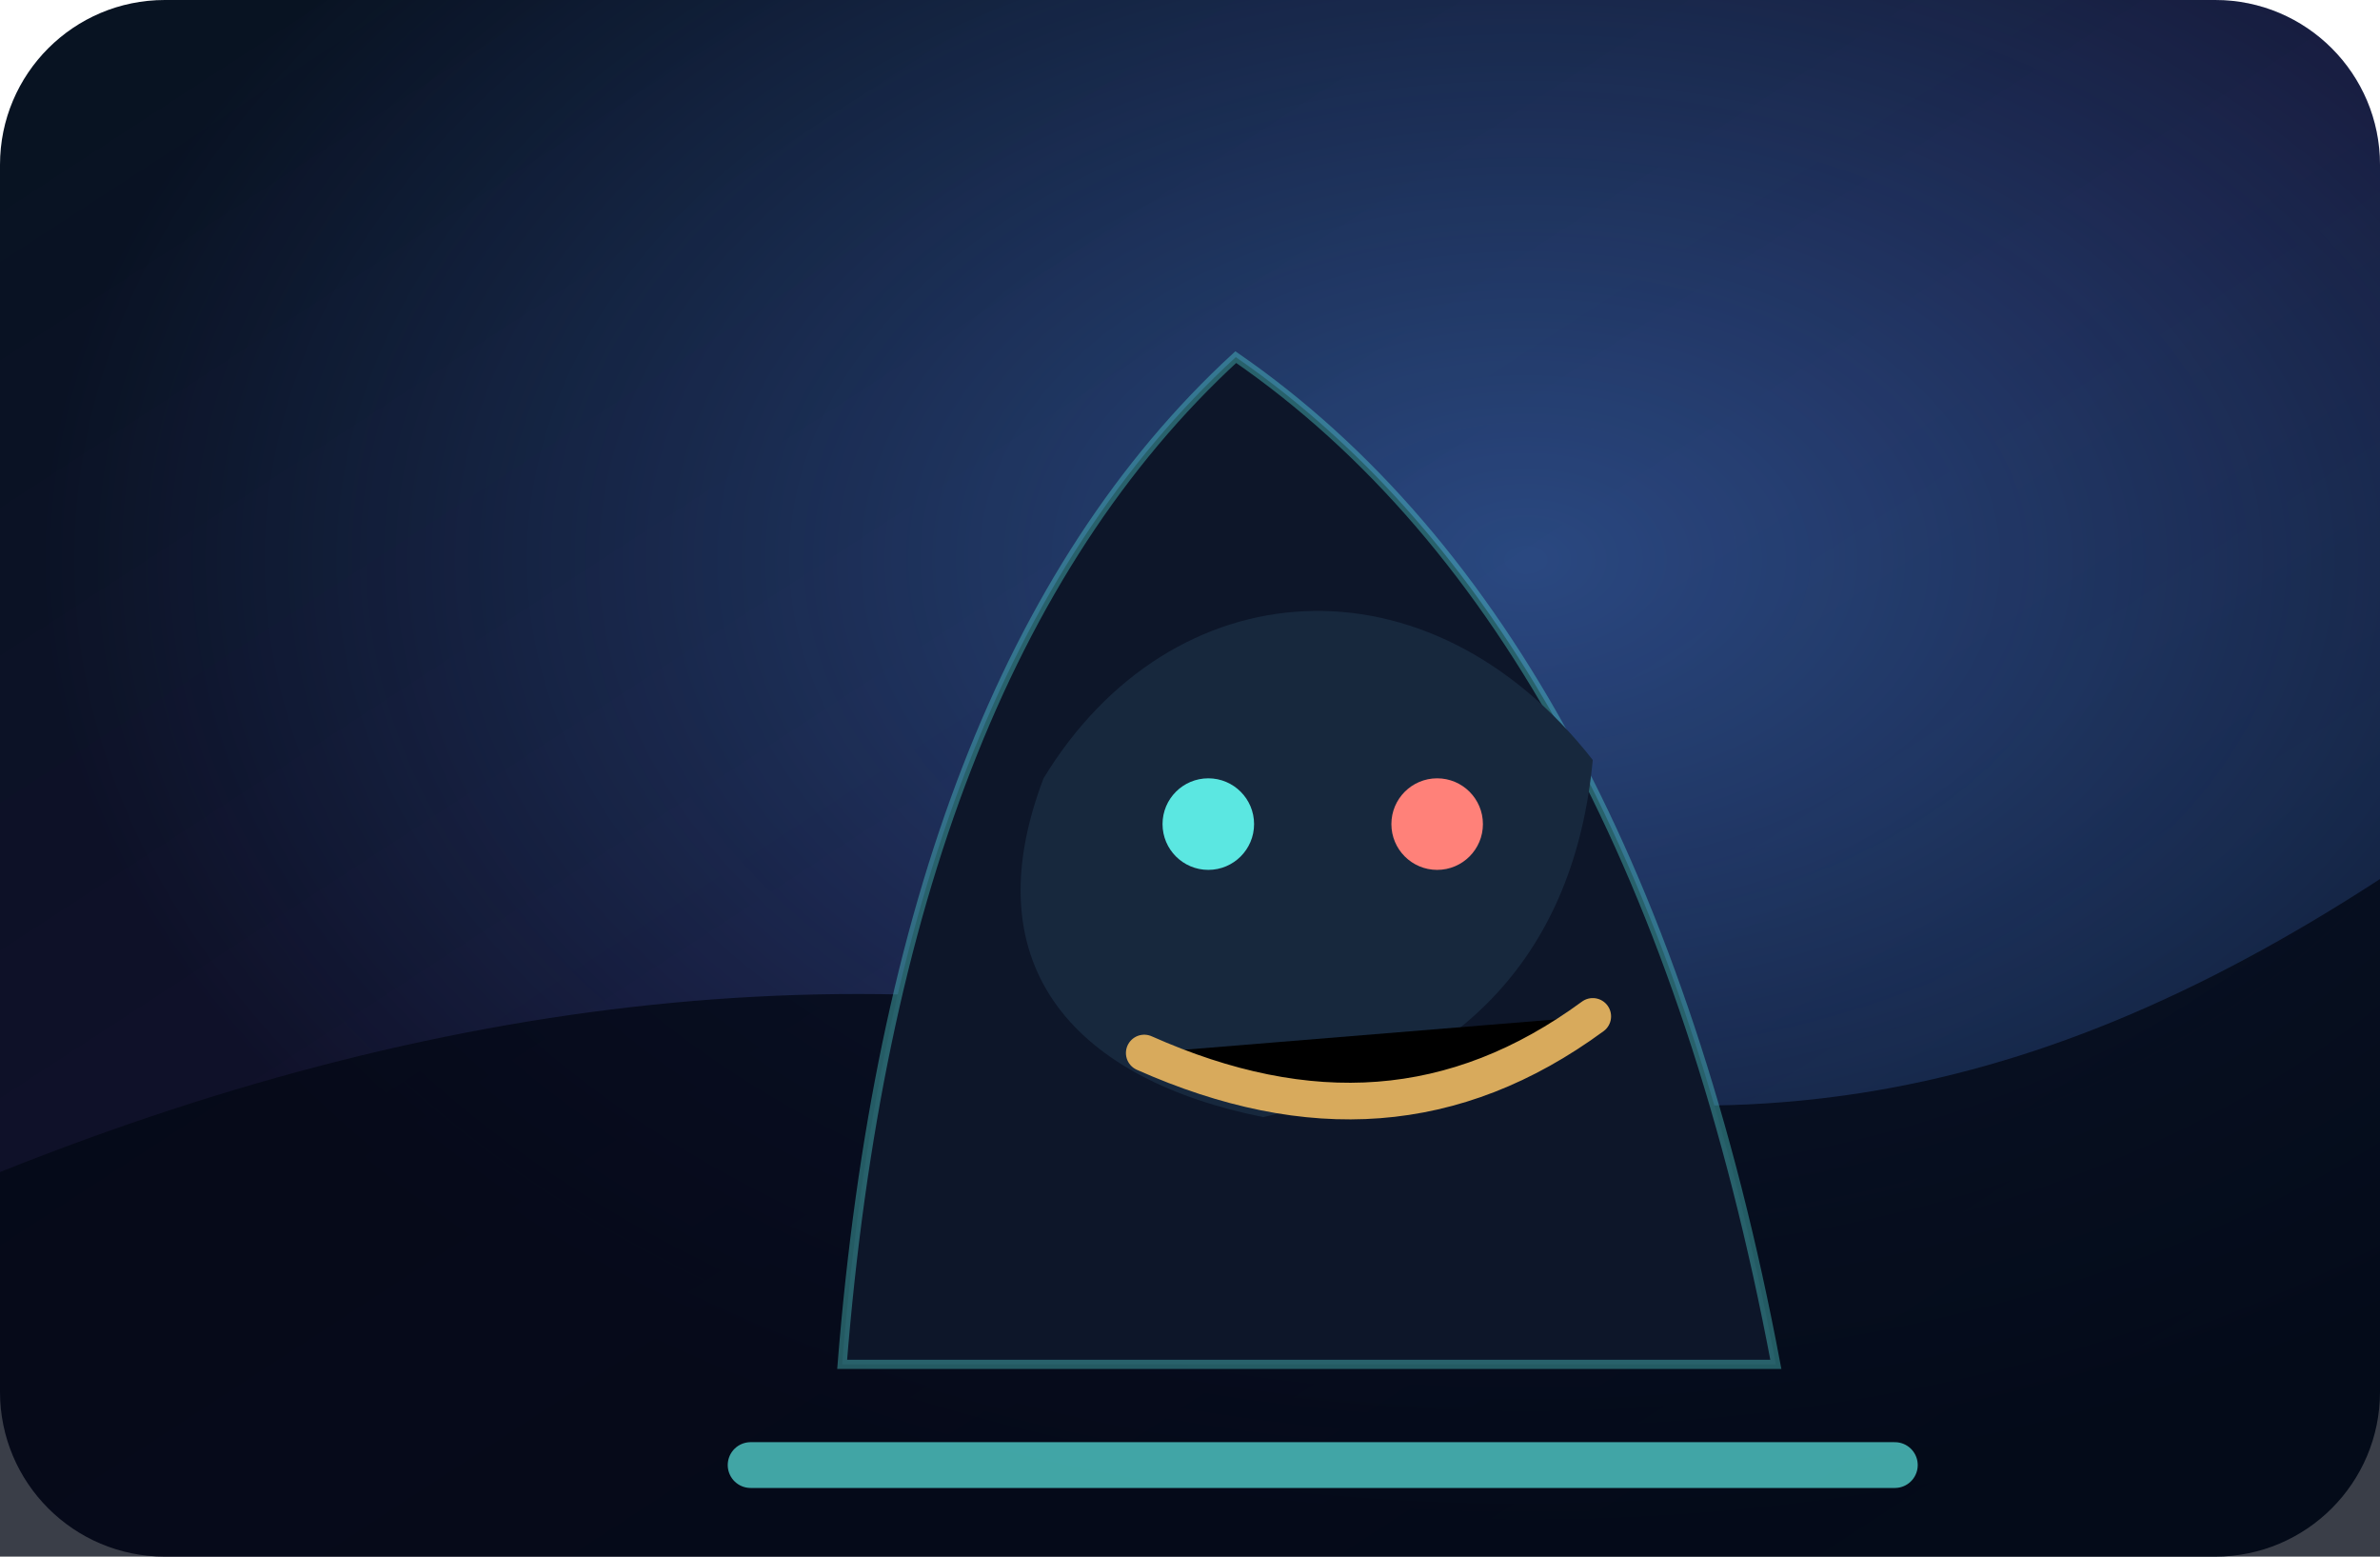
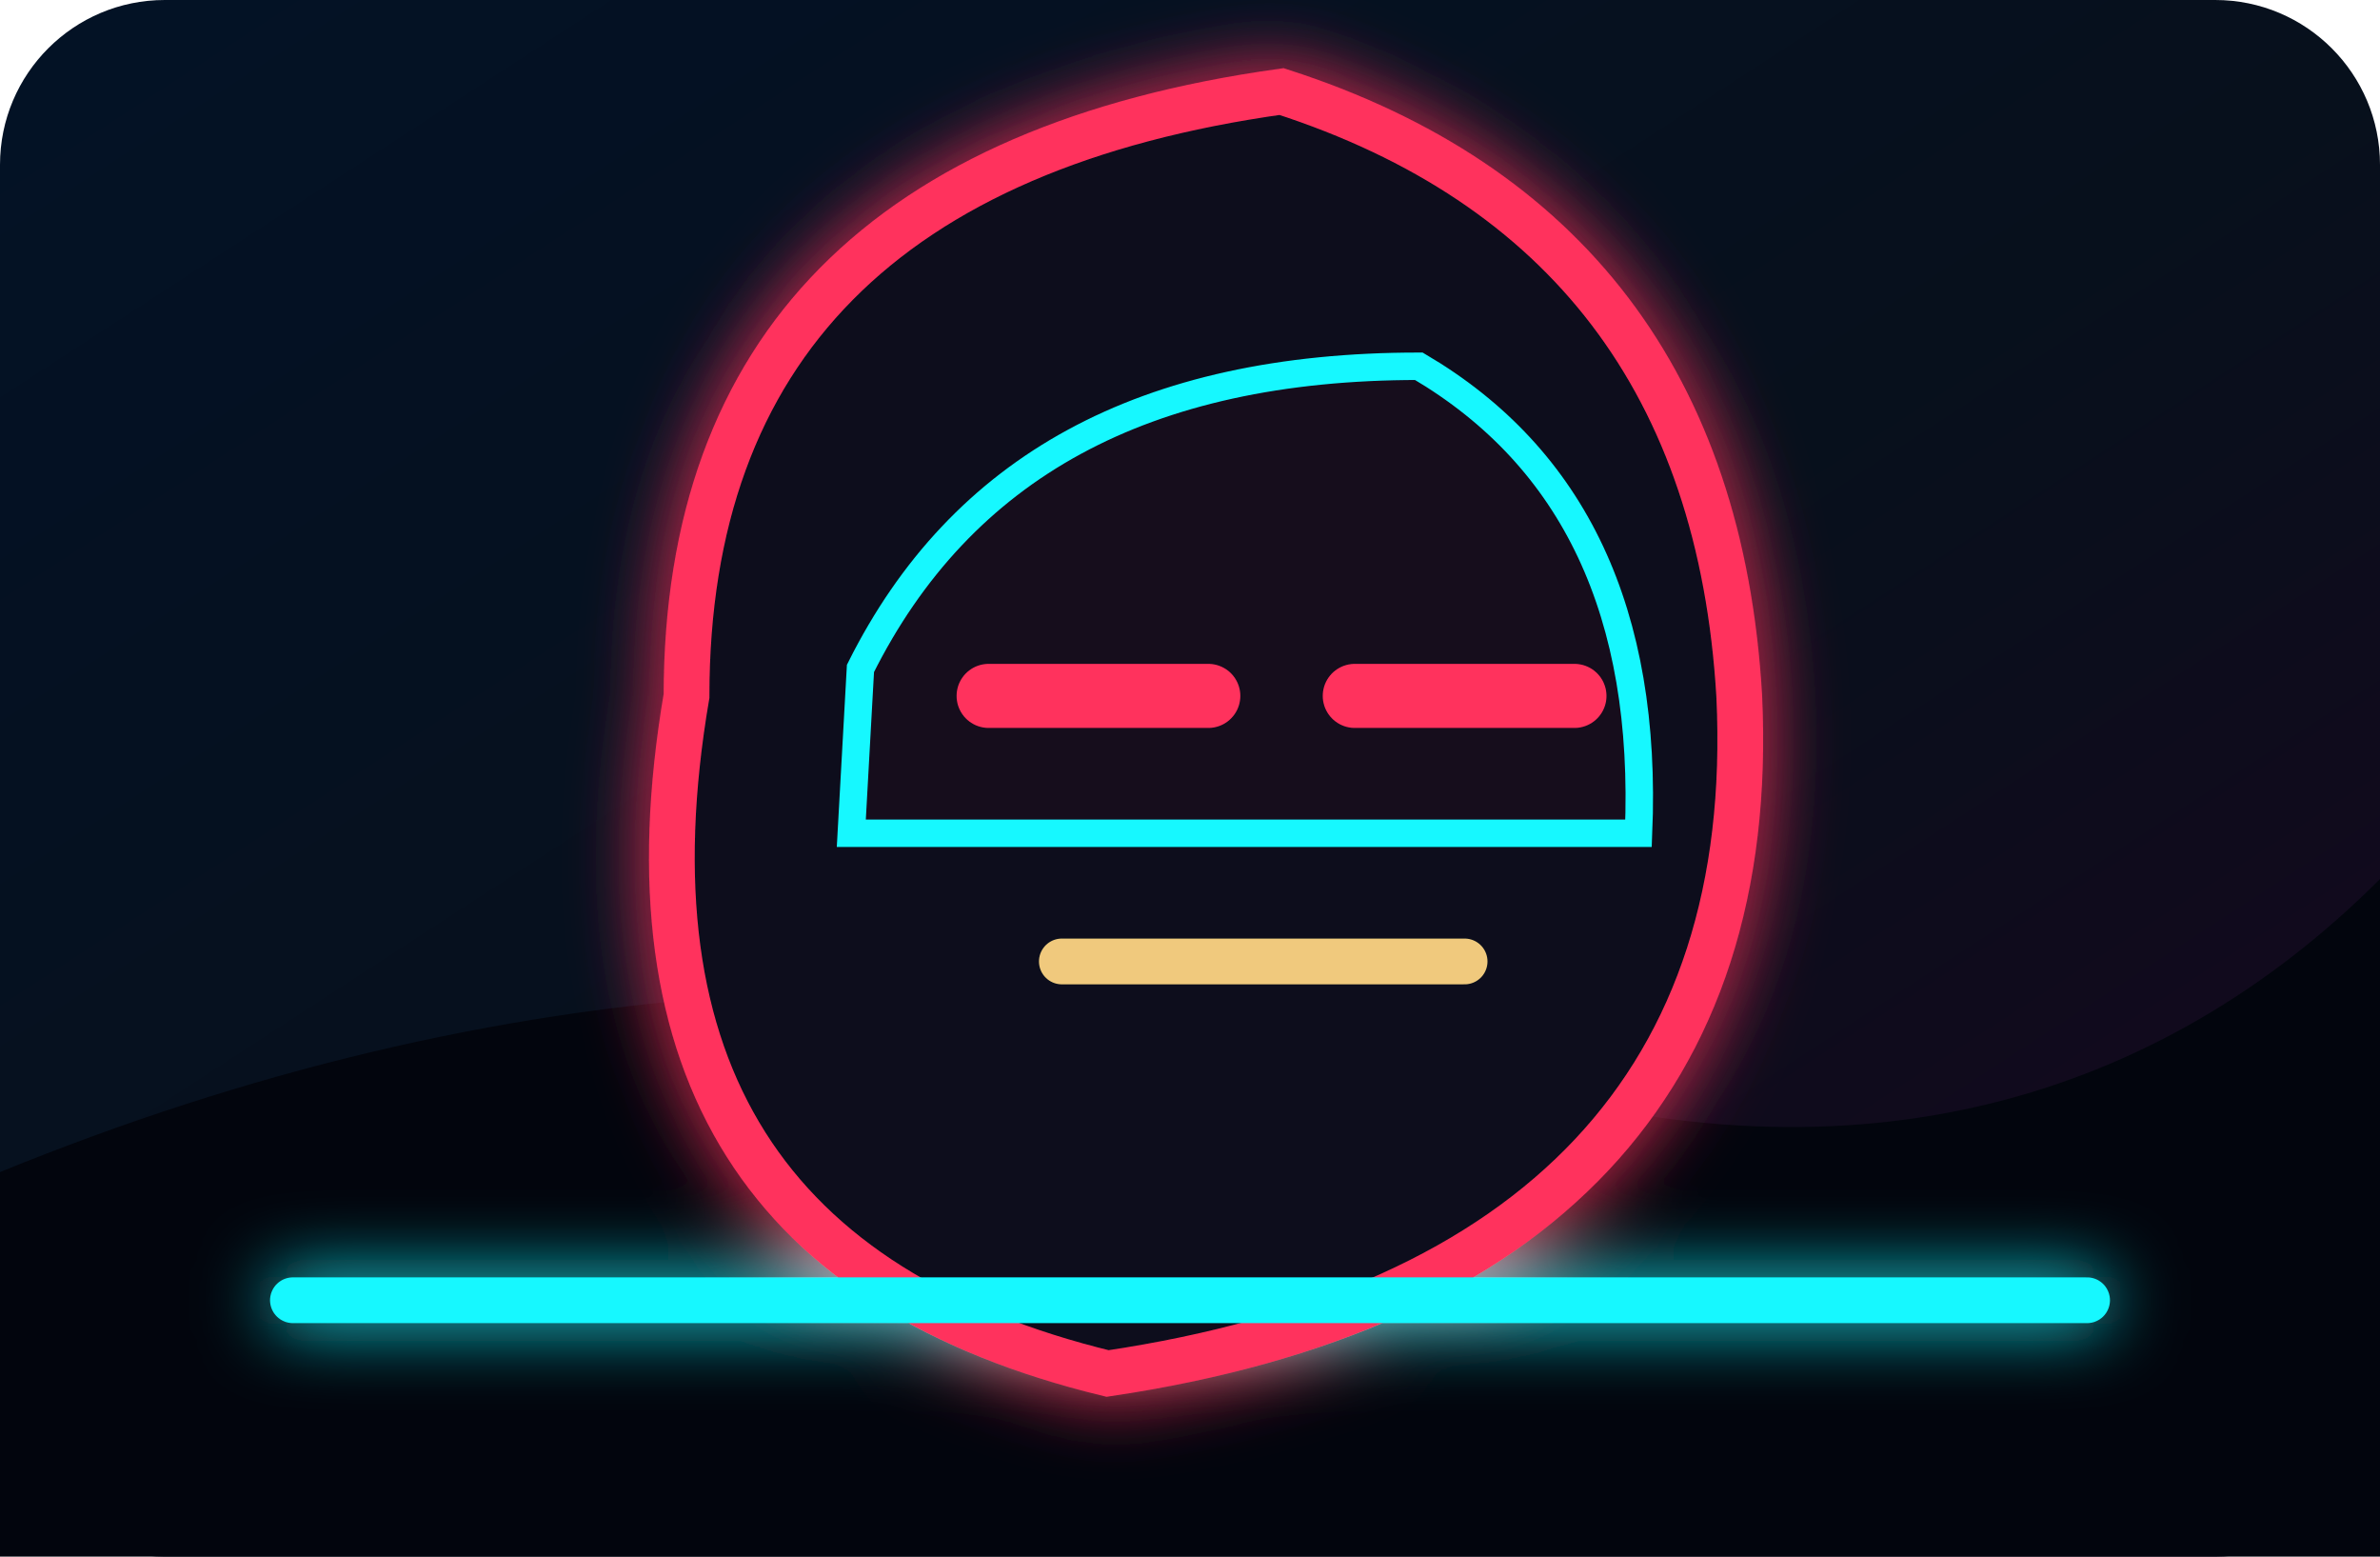
<svg xmlns="http://www.w3.org/2000/svg" viewBox="0 0 260 170" role="img" aria-labelledby="title desc">
  <defs>
    <linearGradient id="bg" x1="0" y1="0" x2="1" y2="1">
-       <stop offset="0" stop-color="#071321" />
-       <stop offset=".52" stop-color="#12102c" />
-       <stop offset="1" stop-color="#061627" />
+       <stop offset="0" stop-color="#031226" />
+       <stop offset=".52" stop-color="#07101c" />
+       <stop offset="1" stop-color="#19051d" />
    </linearGradient>
-     <radialGradient id="glow" cx=".64" cy=".36" r=".62">
-       <stop offset="0" stop-color="#4e9cff" stop-opacity=".4" />
-       <stop offset="1" stop-color="#4e9cff" stop-opacity="0" />
-     </radialGradient>
+     <filter id="glow">
+       <feGaussianBlur stdDeviation="4" result="b" />
+       <feMerge>
+         <feMergeNode in="b" />
+         <feMergeNode in="SourceGraphic" />
+       </feMerge>
+     </filter>
  </defs>
  <rect width="260" height="170" rx="18" fill="url(#bg)" />
-   <rect width="260" height="170" rx="18" fill="url(#glow)" />
-   <path d="M0 128c50-20 98-25 145-13 42 11 75 7 115-19v74H0z" fill="#030814" opacity=".78" />
-   <g transform="translate(64 23)">
-     <path d="M28 126c4-50 18-87 43-110 29 20 49 57 59 110z" fill="#0d1629" stroke="#5be7e1" stroke-opacity=".36" />
-     <path d="M50 62c14-23 42-25 60-2-2 21-14 34-36 39-20-4-32-16-24-37z" fill="#17283d" />
-     <circle cx="68" cy="67" r="5" fill="#5be7e1" />
-     <circle cx="93" cy="67" r="5" fill="#ff8179" />
-     <path d="M61 92c18 8 34 7 49-4" stroke="#d8aa5c" stroke-width="4" stroke-linecap="round" />
-     <path d="M18 137h125" stroke="#5be7e1" stroke-width="5" stroke-linecap="round" opacity=".7" />
+   <path d="M0 128c54-22 108-26 163-10 40 12 73 2 97-22v74H0z" fill="#02050d" />
+   <g filter="url(#glow)">
+     <path d="M75 76c0-38 22-60 65-66 31 10 48 32 50 66 2 42-22 67-69 74-37-9-53-33-46-74z" fill="#07101c" stroke="#ff315d" stroke-width="5" />
+     <path d="M94 73c11-22 31-33 61-33 17 10 25 27 24 51H93z" fill="#16091d" stroke="#15f8ff" stroke-width="3" />
+     <path d="M108 76h24M148 76h24" stroke="#ff315d" stroke-width="7" stroke-linecap="round" />
+     <path d="M116 105h44" stroke="#f0c97d" stroke-width="5" stroke-linecap="round" />
+     <path d="M32 142h196" stroke="#15f8ff" stroke-width="5" stroke-linecap="round" />
  </g>
</svg>
